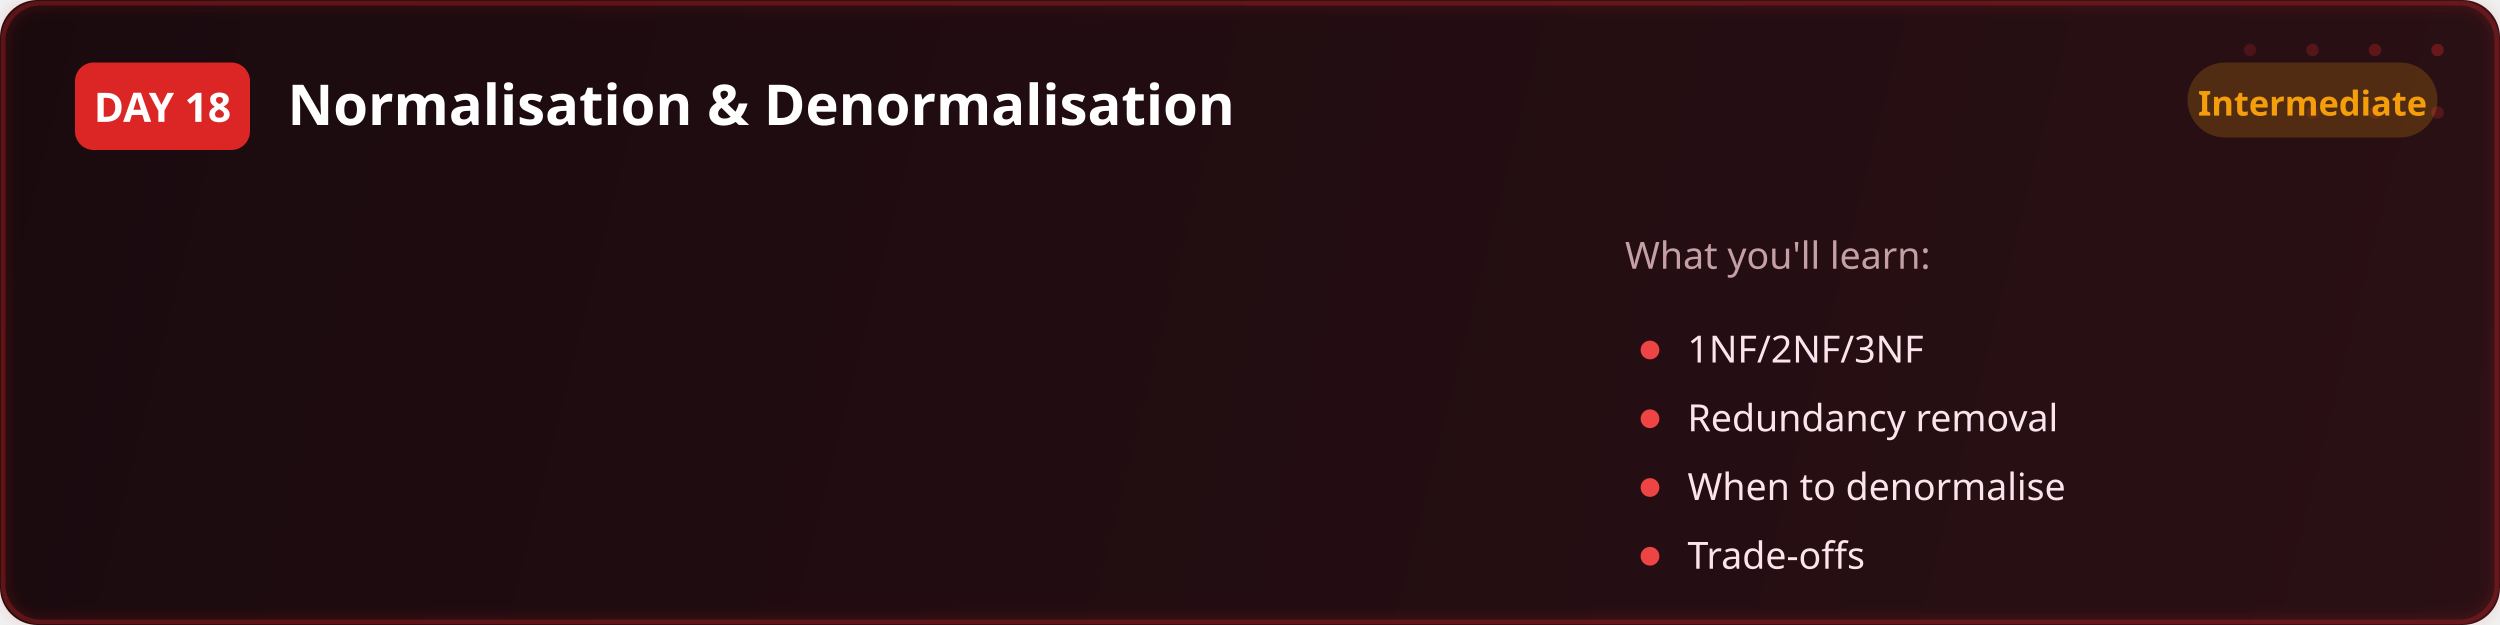
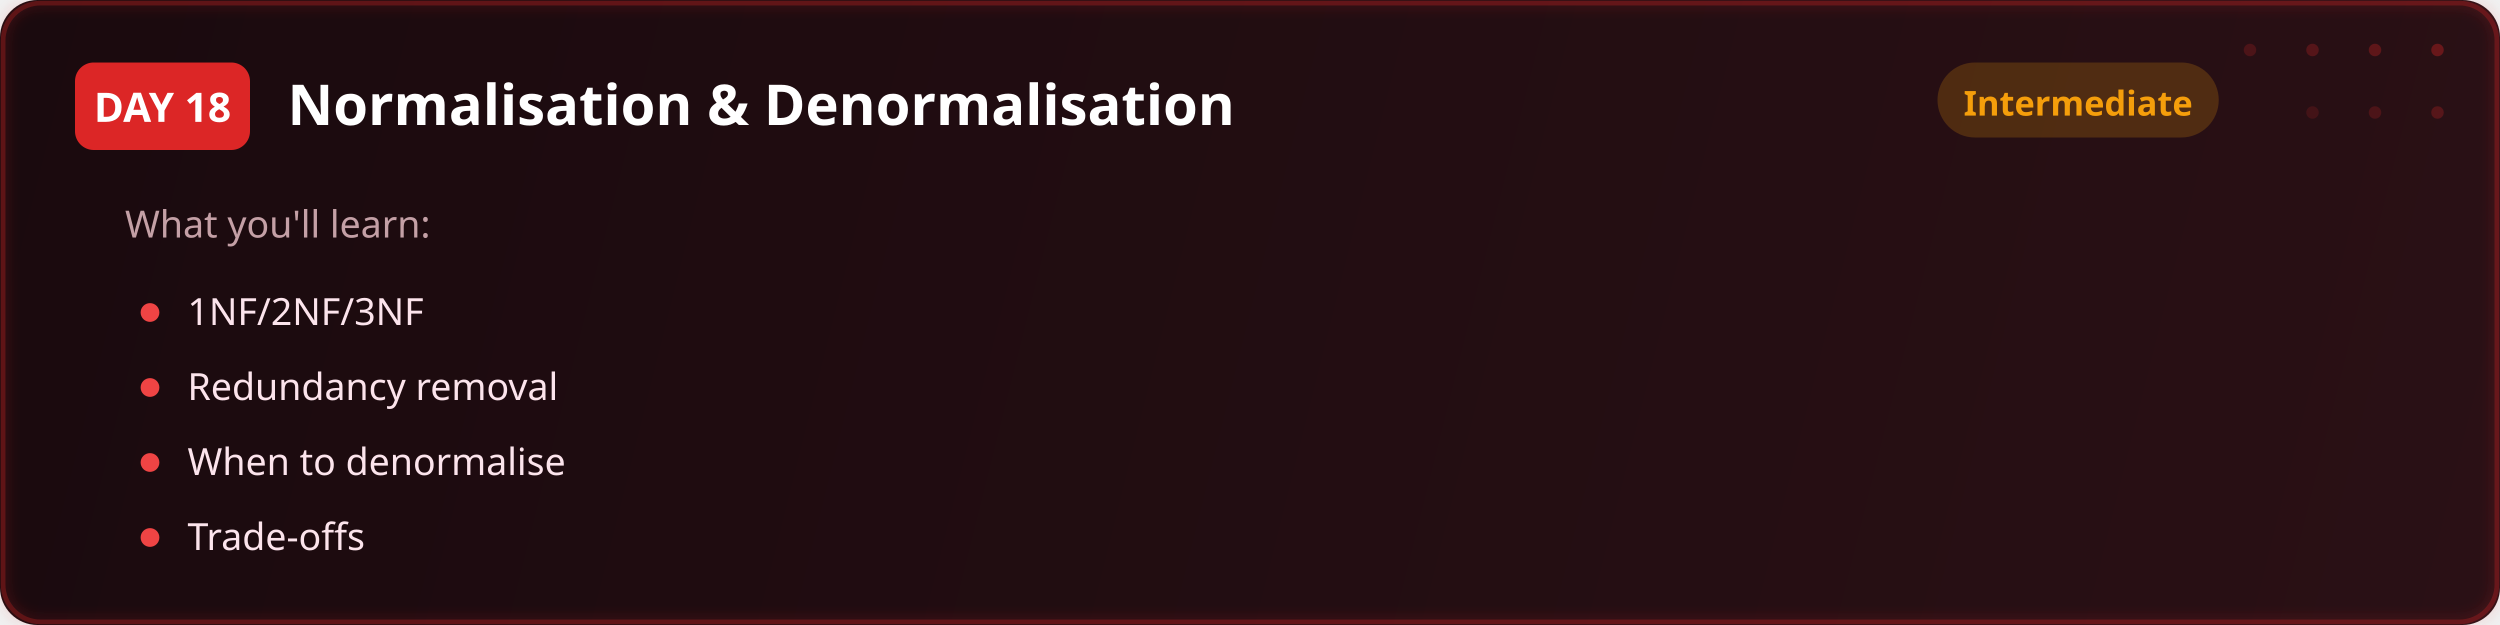
<svg xmlns="http://www.w3.org/2000/svg" viewBox="0 0 800 200" fill="none">
  <defs>
    <linearGradient id="bg" x1="0" y1="0" x2="800" y2="200" gradientUnits="userSpaceOnUse">
      <stop offset="0%" stop-color="#1a0a0e" />
      <stop offset="100%" stop-color="#2a1015" />
    </linearGradient>
    <filter id="glow">
      <feGaussianBlur stdDeviation="2" result="blur" />
      <feMerge>
        <feMergeNode in="blur" />
        <feMergeNode in="SourceGraphic" />
      </feMerge>
    </filter>
  </defs>
  <rect width="800" height="200" rx="12" fill="url(#bg)" />
  <rect x="1" y="1" width="798" height="198" rx="12" fill="none" stroke="#dc2626" stroke-width="1.5" opacity="0.35" filter="url(#glow)" />
  <circle cx="720" cy="16" r="2" fill="#dc2626" opacity="0.2" />
  <circle cx="740" cy="16" r="2" fill="#dc2626" opacity="0.25" />
  <circle cx="760" cy="16" r="2" fill="#dc2626" opacity="0.3" />
  <circle cx="780" cy="16" r="2" fill="#dc2626" opacity="0.35" />
  <circle cx="740" cy="36" r="2" fill="#dc2626" opacity="0.15" />
  <circle cx="760" cy="36" r="2" fill="#dc2626" opacity="0.2" />
  <circle cx="780" cy="36" r="2" fill="#dc2626" opacity="0.25" />
  <rect x="24" y="20" width="56" height="28" rx="6" fill="#dc2626" />
  <text x="52" y="39" font-family="Segoe UI, system-ui, sans-serif" font-size="13" font-weight="700" fill="#ffffff" text-anchor="middle">DAY 18</text>
  <text x="92" y="40" font-family="Segoe UI, system-ui, sans-serif" font-size="18" font-weight="700" fill="#ffffff">Normalisation &amp; Denormalisation</text>
-   <text x="520" y="86" font-family="Segoe UI, system-ui, sans-serif" font-size="12" fill="#c4a0a6">What you'll learn:</text>
-   <circle cx="528" cy="112" r="3" fill="#ef4444" />
-   <text x="540" y="116" font-family="Segoe UI, system-ui, sans-serif" font-size="12" fill="#fce4ec">1NF/2NF/3NF</text>
-   <circle cx="528" cy="134" r="3" fill="#ef4444" />
-   <text x="540" y="138" font-family="Segoe UI, system-ui, sans-serif" font-size="12" fill="#fce4ec">Redundancy removal</text>
-   <circle cx="528" cy="156" r="3" fill="#ef4444" />
-   <text x="540" y="160" font-family="Segoe UI, system-ui, sans-serif" font-size="12" fill="#fce4ec">When to denormalise</text>
-   <circle cx="528" cy="178" r="3" fill="#ef4444" />
-   <text x="540" y="182" font-family="Segoe UI, system-ui, sans-serif" font-size="12" fill="#fce4ec">Trade-offs</text>
-   <rect x="700" y="20" width="80" height="24" rx="12" fill="#f59e0b" opacity="0.2" />
-   <text x="740" y="37" font-family="Segoe UI, system-ui, sans-serif" font-size="11" font-weight="600" fill="#f59e0b" text-anchor="middle">Intermediate</text>
+   <rect x="620" y="20" width="90" height="24" rx="12" fill="#f59e0b" opacity="0.2" />
+   <text x="665" y="37" font-family="Segoe UI, system-ui, sans-serif" font-size="11" font-weight="600" fill="#f59e0b" text-anchor="middle">Intermediate</text>
+   <text x="40" y="76" font-family="Segoe UI, system-ui, sans-serif" font-size="12" fill="#c4a0a6">What you'll learn:</text>
+   <circle cx="48" cy="100" r="3" fill="#ef4444" />
+   <text x="60" y="104" font-family="Segoe UI, system-ui, sans-serif" font-size="12" fill="#fce4ec">1NF/2NF/3NF</text>
+   <circle cx="48" cy="124" r="3" fill="#ef4444" />
+   <text x="60" y="128" font-family="Segoe UI, system-ui, sans-serif" font-size="12" fill="#fce4ec">Redundancy removal</text>
+   <circle cx="48" cy="148" r="3" fill="#ef4444" />
+   <text x="60" y="152" font-family="Segoe UI, system-ui, sans-serif" font-size="12" fill="#fce4ec">When to denormalise</text>
+   <circle cx="48" cy="172" r="3" fill="#ef4444" />
+   <text x="60" y="176" font-family="Segoe UI, system-ui, sans-serif" font-size="12" fill="#fce4ec">Trade-offs</text>
</svg>
